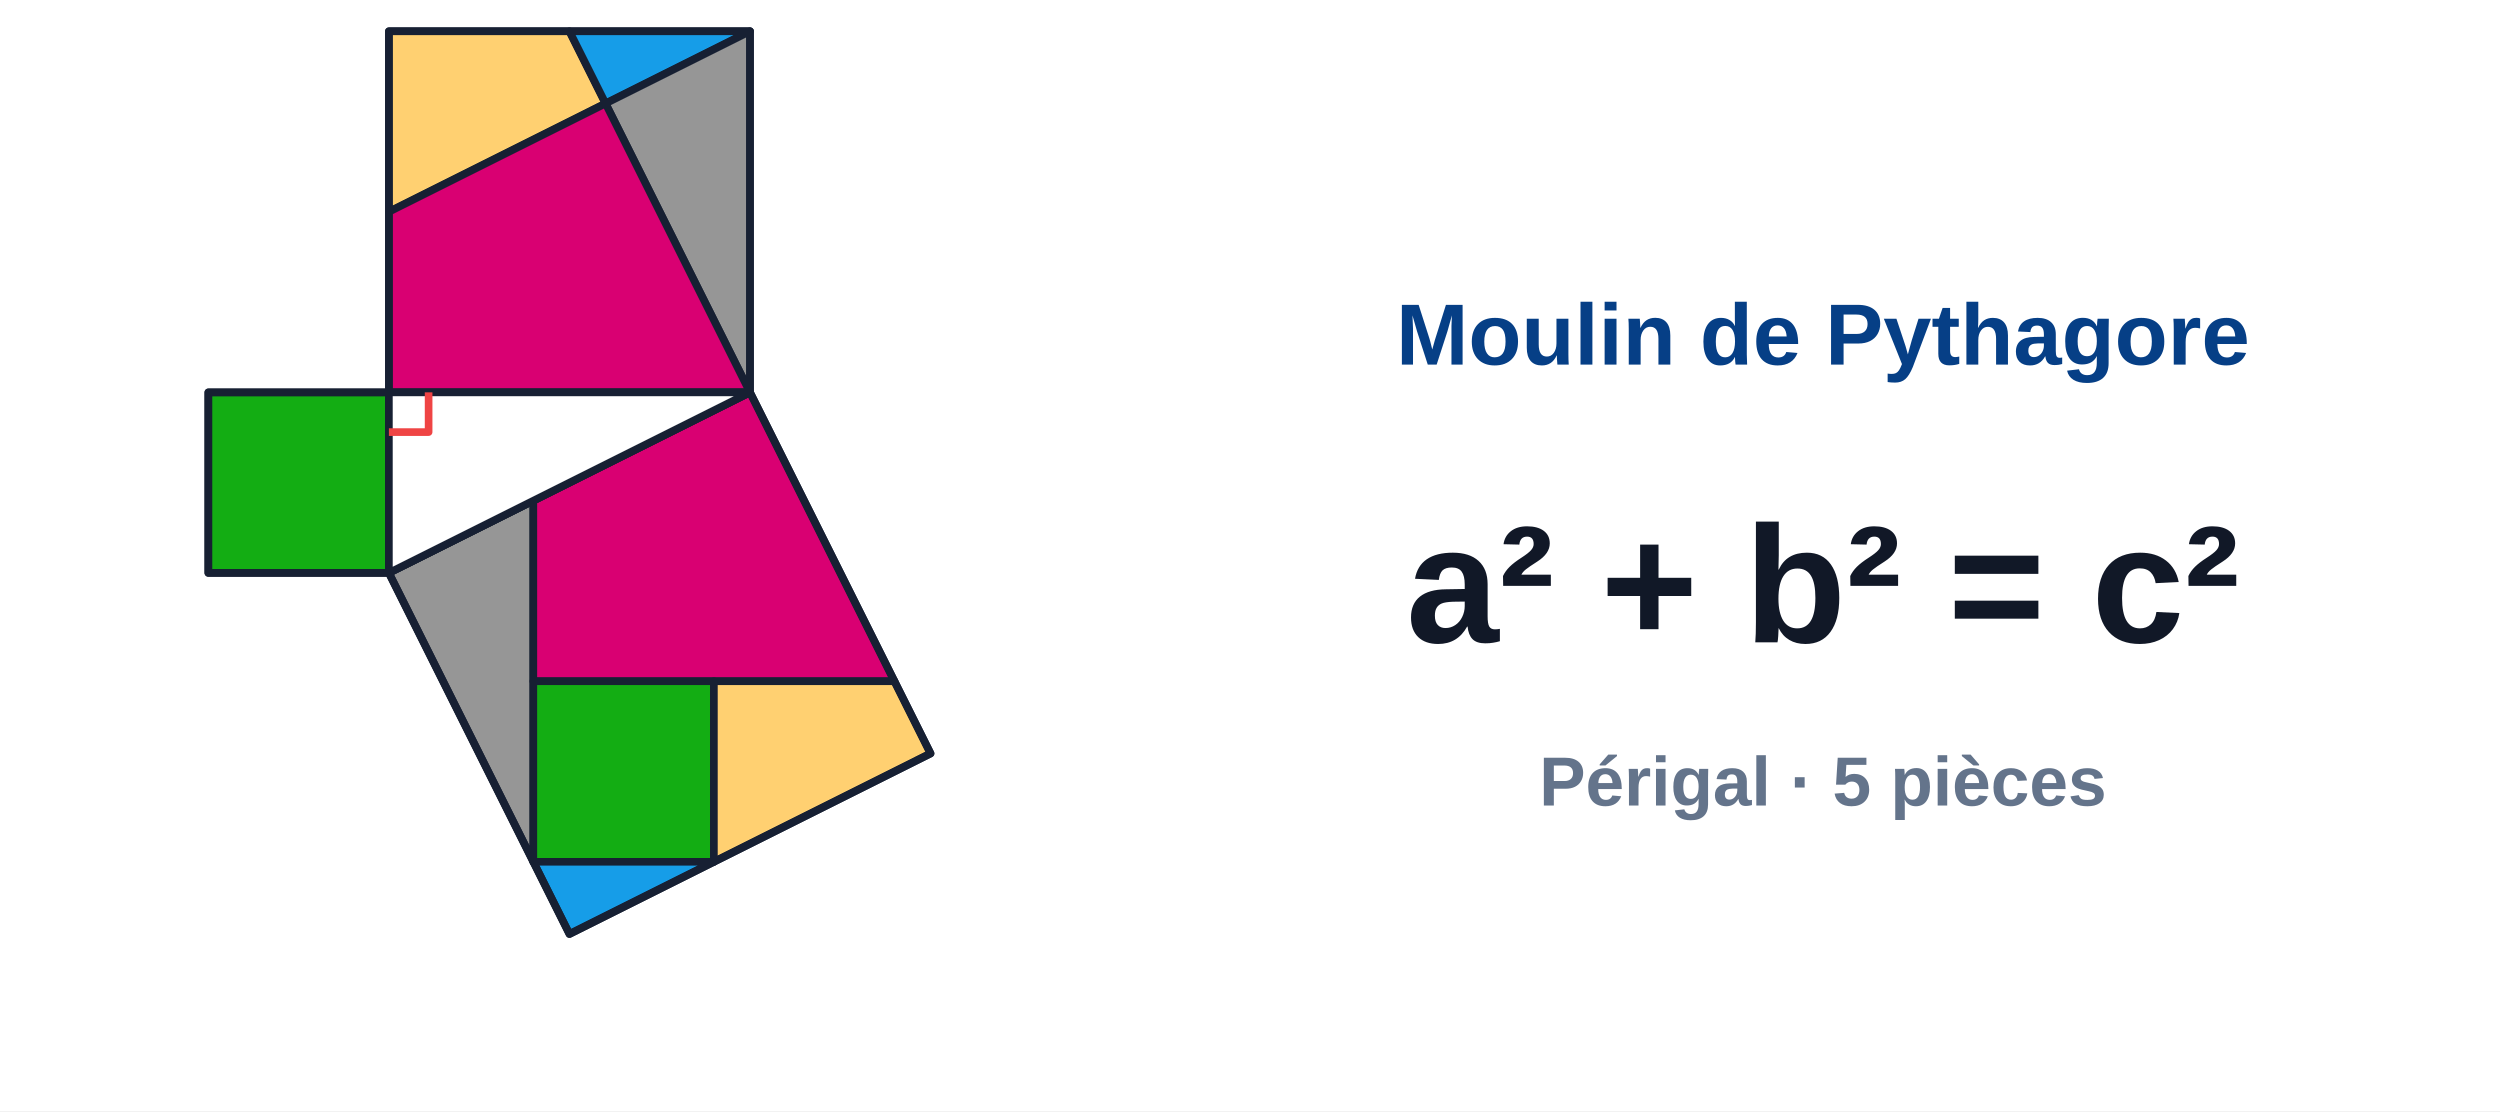
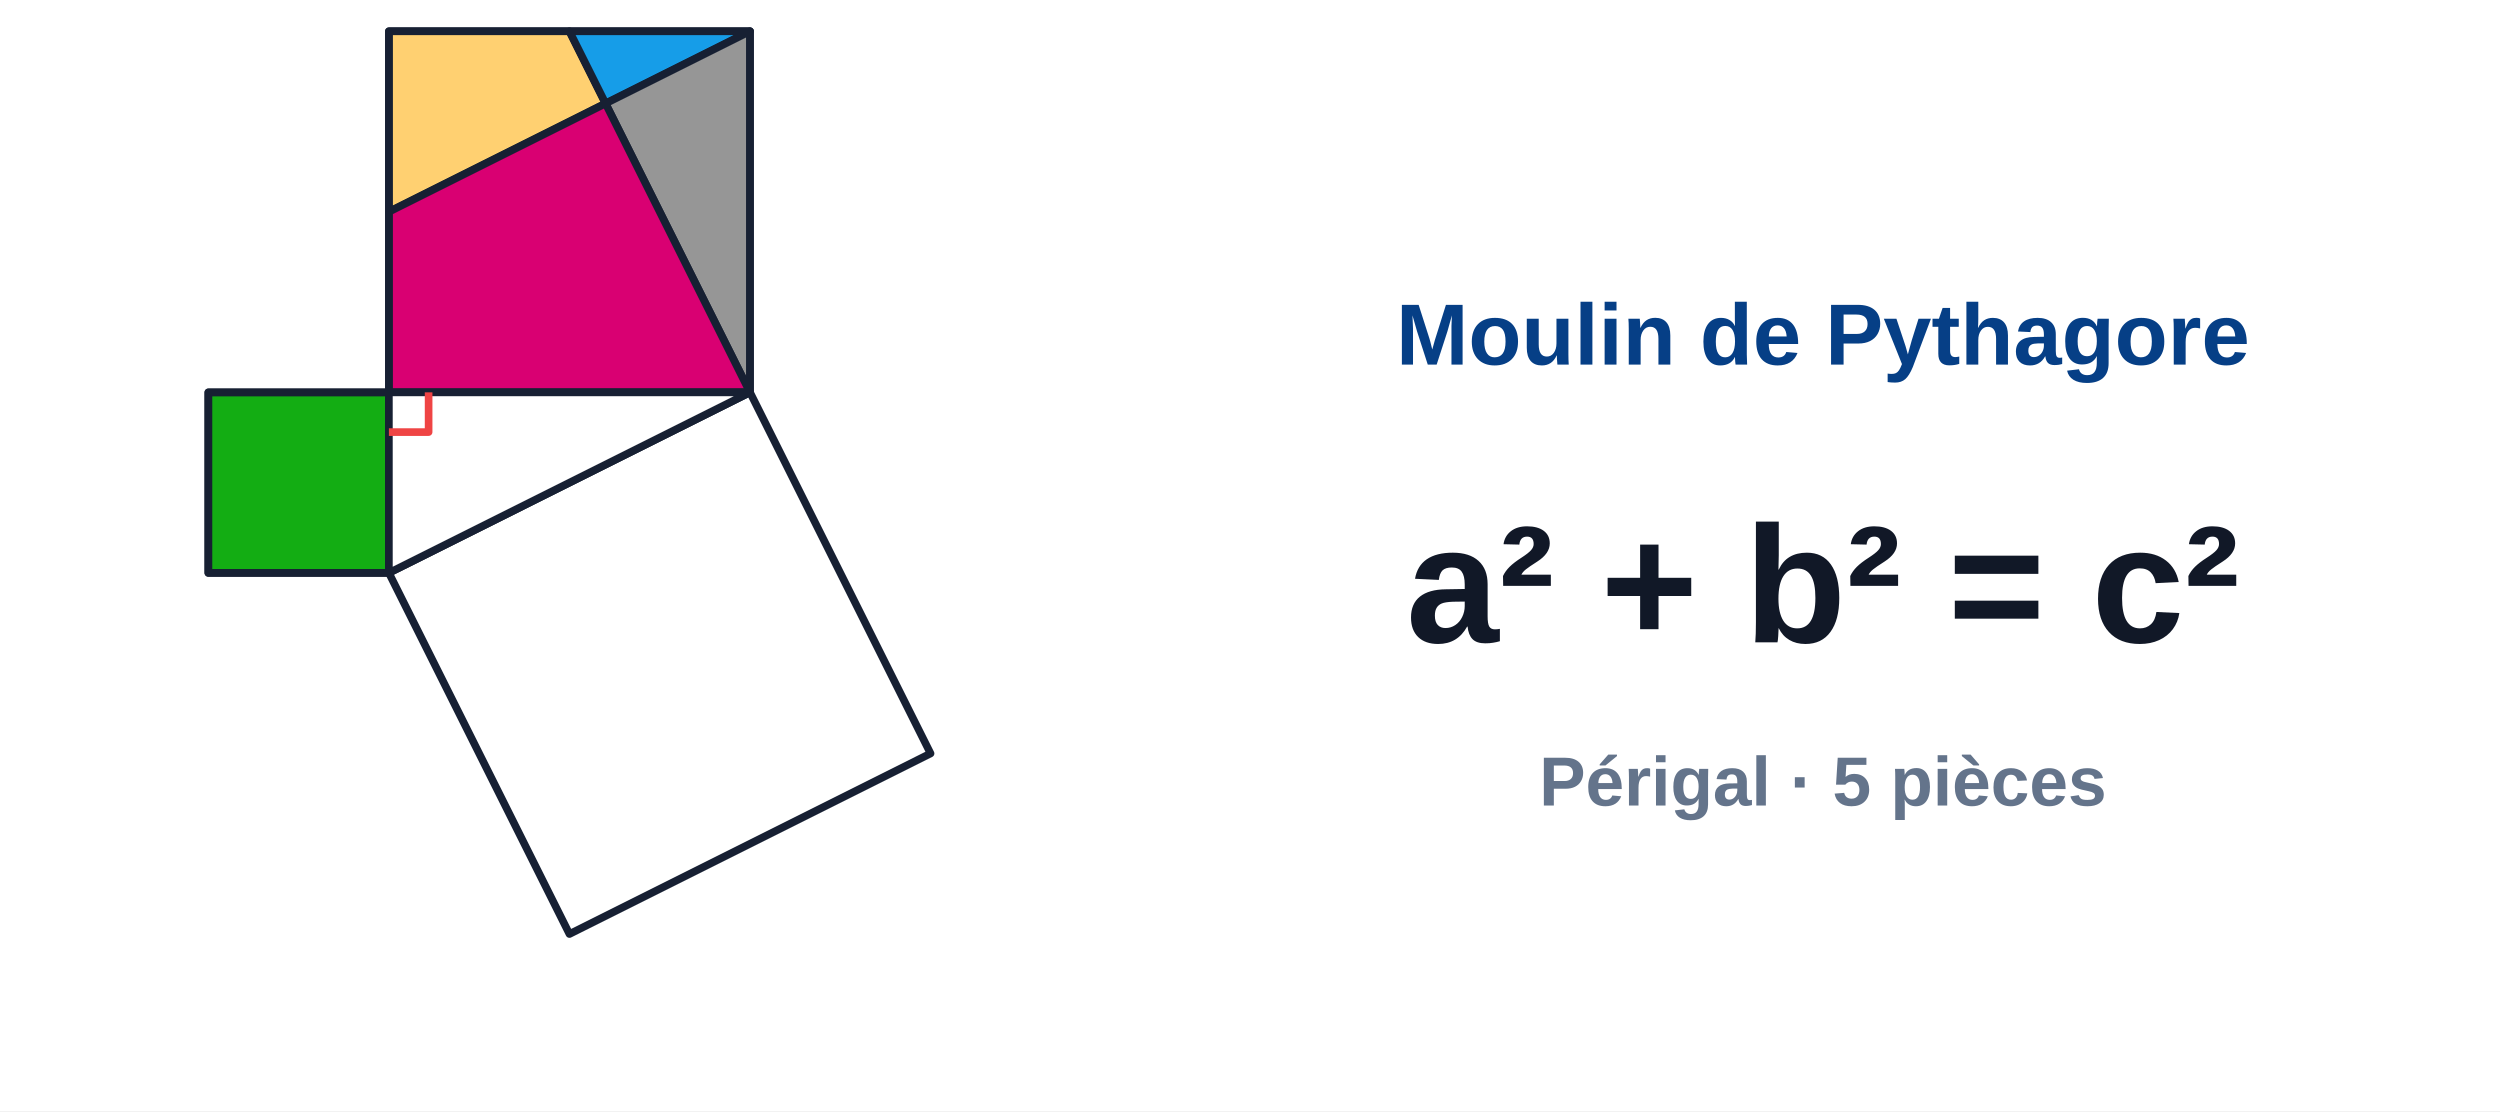
- <svg xmlns="http://www.w3.org/2000/svg" viewBox="0 0 720 320" role="img" aria-label="Moulin de Pythagore : les trois carrés remplis avec les pièces de Périgal">
+ <svg xmlns="http://www.w3.org/2000/svg" viewBox="0 0 720 320" role="img" aria-label="Moulin de Pythagore : pièces de Périgal dans les carrés de départ et carré final vide">
  <rect width="720" height="320" fill="#fff" />
  <g transform="translate(10 5)">
    <g stroke="#172033" stroke-width="2.2" stroke-linejoin="round">
      <polygon points="102,4 154,4 164.4,24.8 102,56" fill="#ffd071" />
      <polygon points="154,4 206,4 164.4,24.8" fill="#169de8" />
      <polygon points="206,108 206,4 164.4,24.8" fill="#969696" />
      <polygon points="102,108 206,108 164.4,24.8 102,56" fill="#d90072" />
      <polygon points="50,108 102,108 102,160 50,160" fill="#13ad13" />
-       <polygon points="102,160 143.6,139.2 143.6,243.2" fill="#969696" />
-       <polygon points="143.6,139.2 206,108 247.6,191.2 143.6,191.2" fill="#d90072" />
-       <polygon points="143.6,191.2 195.6,191.2 195.6,243.2 143.6,243.2" fill="#13ad13" />
-       <polygon points="195.6,191.2 247.6,191.2 258,212 195.6,243.2" fill="#ffd071" />
-       <polygon points="143.6,243.2 195.6,243.2 154,264" fill="#169de8" />
      <polygon points="50,108 102,108 102,160 50,160" fill="none" />
      <polygon points="102,4 206,4 206,108 102,108" fill="none" />
      <polygon points="206,108 102,160 154,264 258,212" fill="none" />
      <polygon points="102,108 206,108 102,160" fill="#fff" />
      <path d="M 102 119.44 h 11.44 v -11.44" fill="none" stroke="#ef4444" />
      <g stroke="none" fill="#172033" font-family="Segoe UI,Arial,sans-serif" font-size="13" font-weight="850" />
    </g>
  </g>
  <g font-family="Segoe UI,Arial,sans-serif" text-anchor="middle">
    <text x="525" y="105" fill="#063f86" font-size="25" font-weight="800">Moulin de Pythagore</text>
    <text x="525" y="185" fill="#111827" font-size="48" font-weight="850">a² + b² = c²</text>
    <text x="525" y="232" fill="#64748b" font-size="20" font-weight="700">Périgal · 5 pièces</text>
  </g>
</svg>
